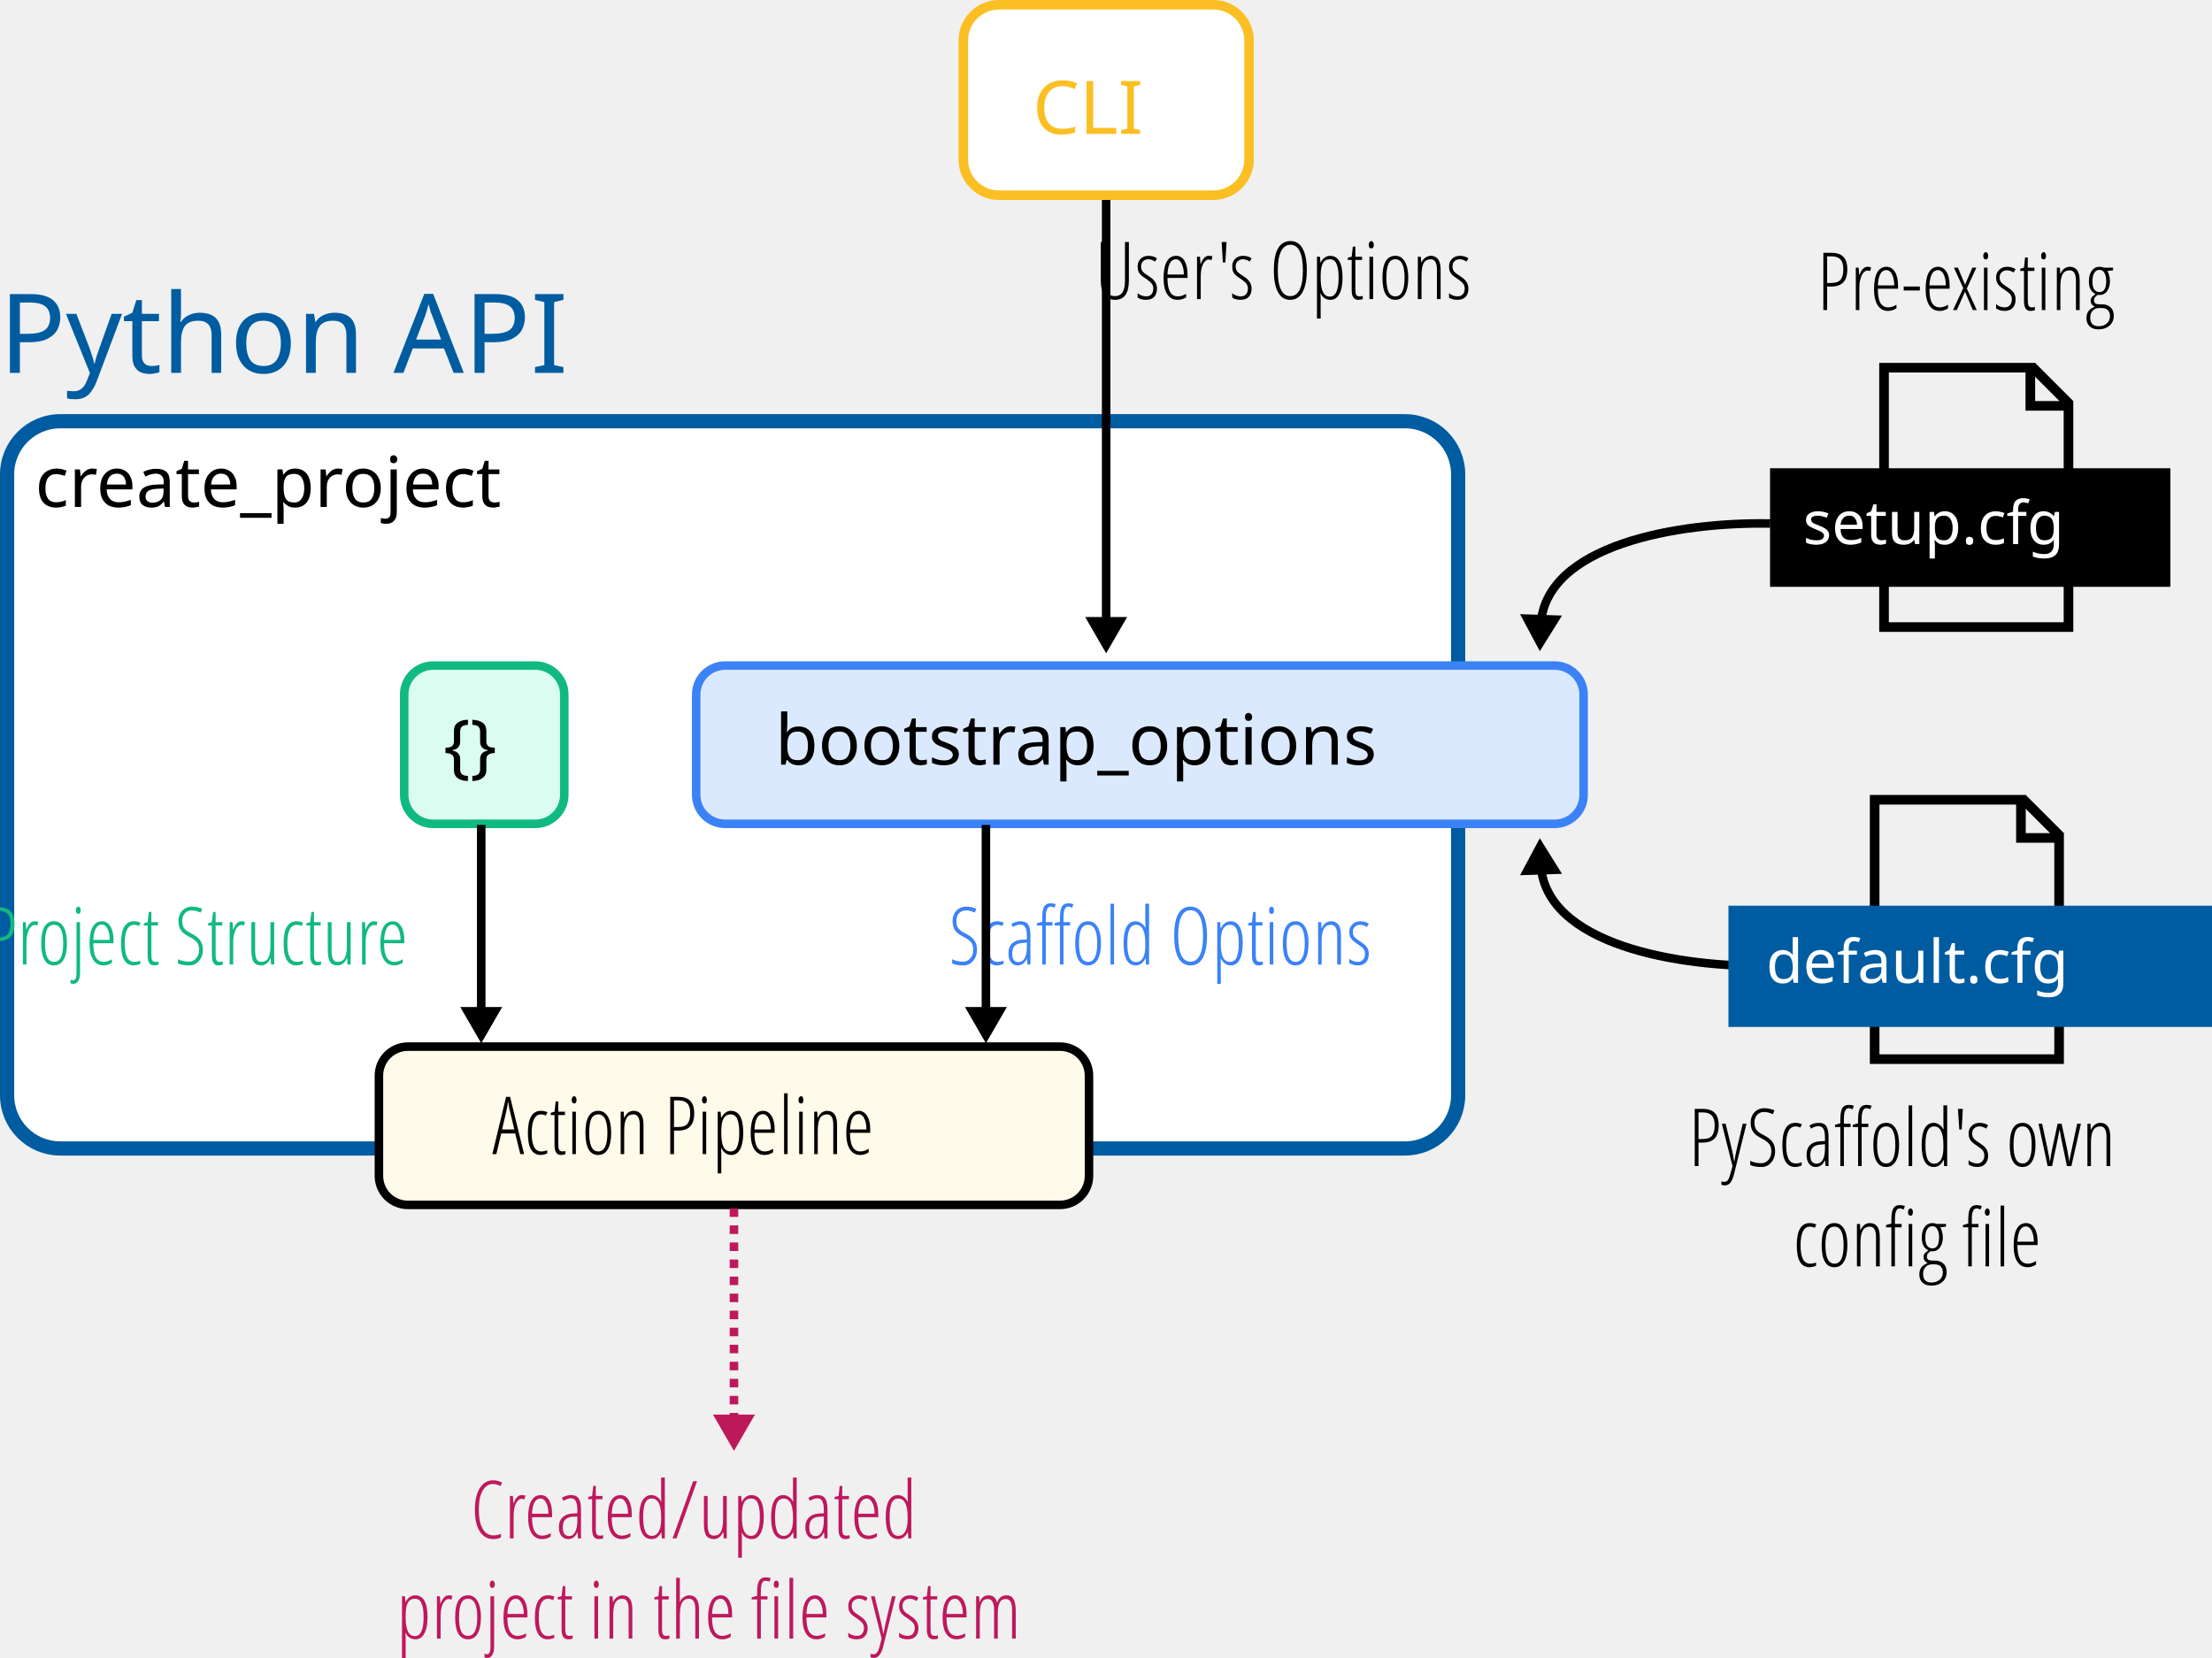
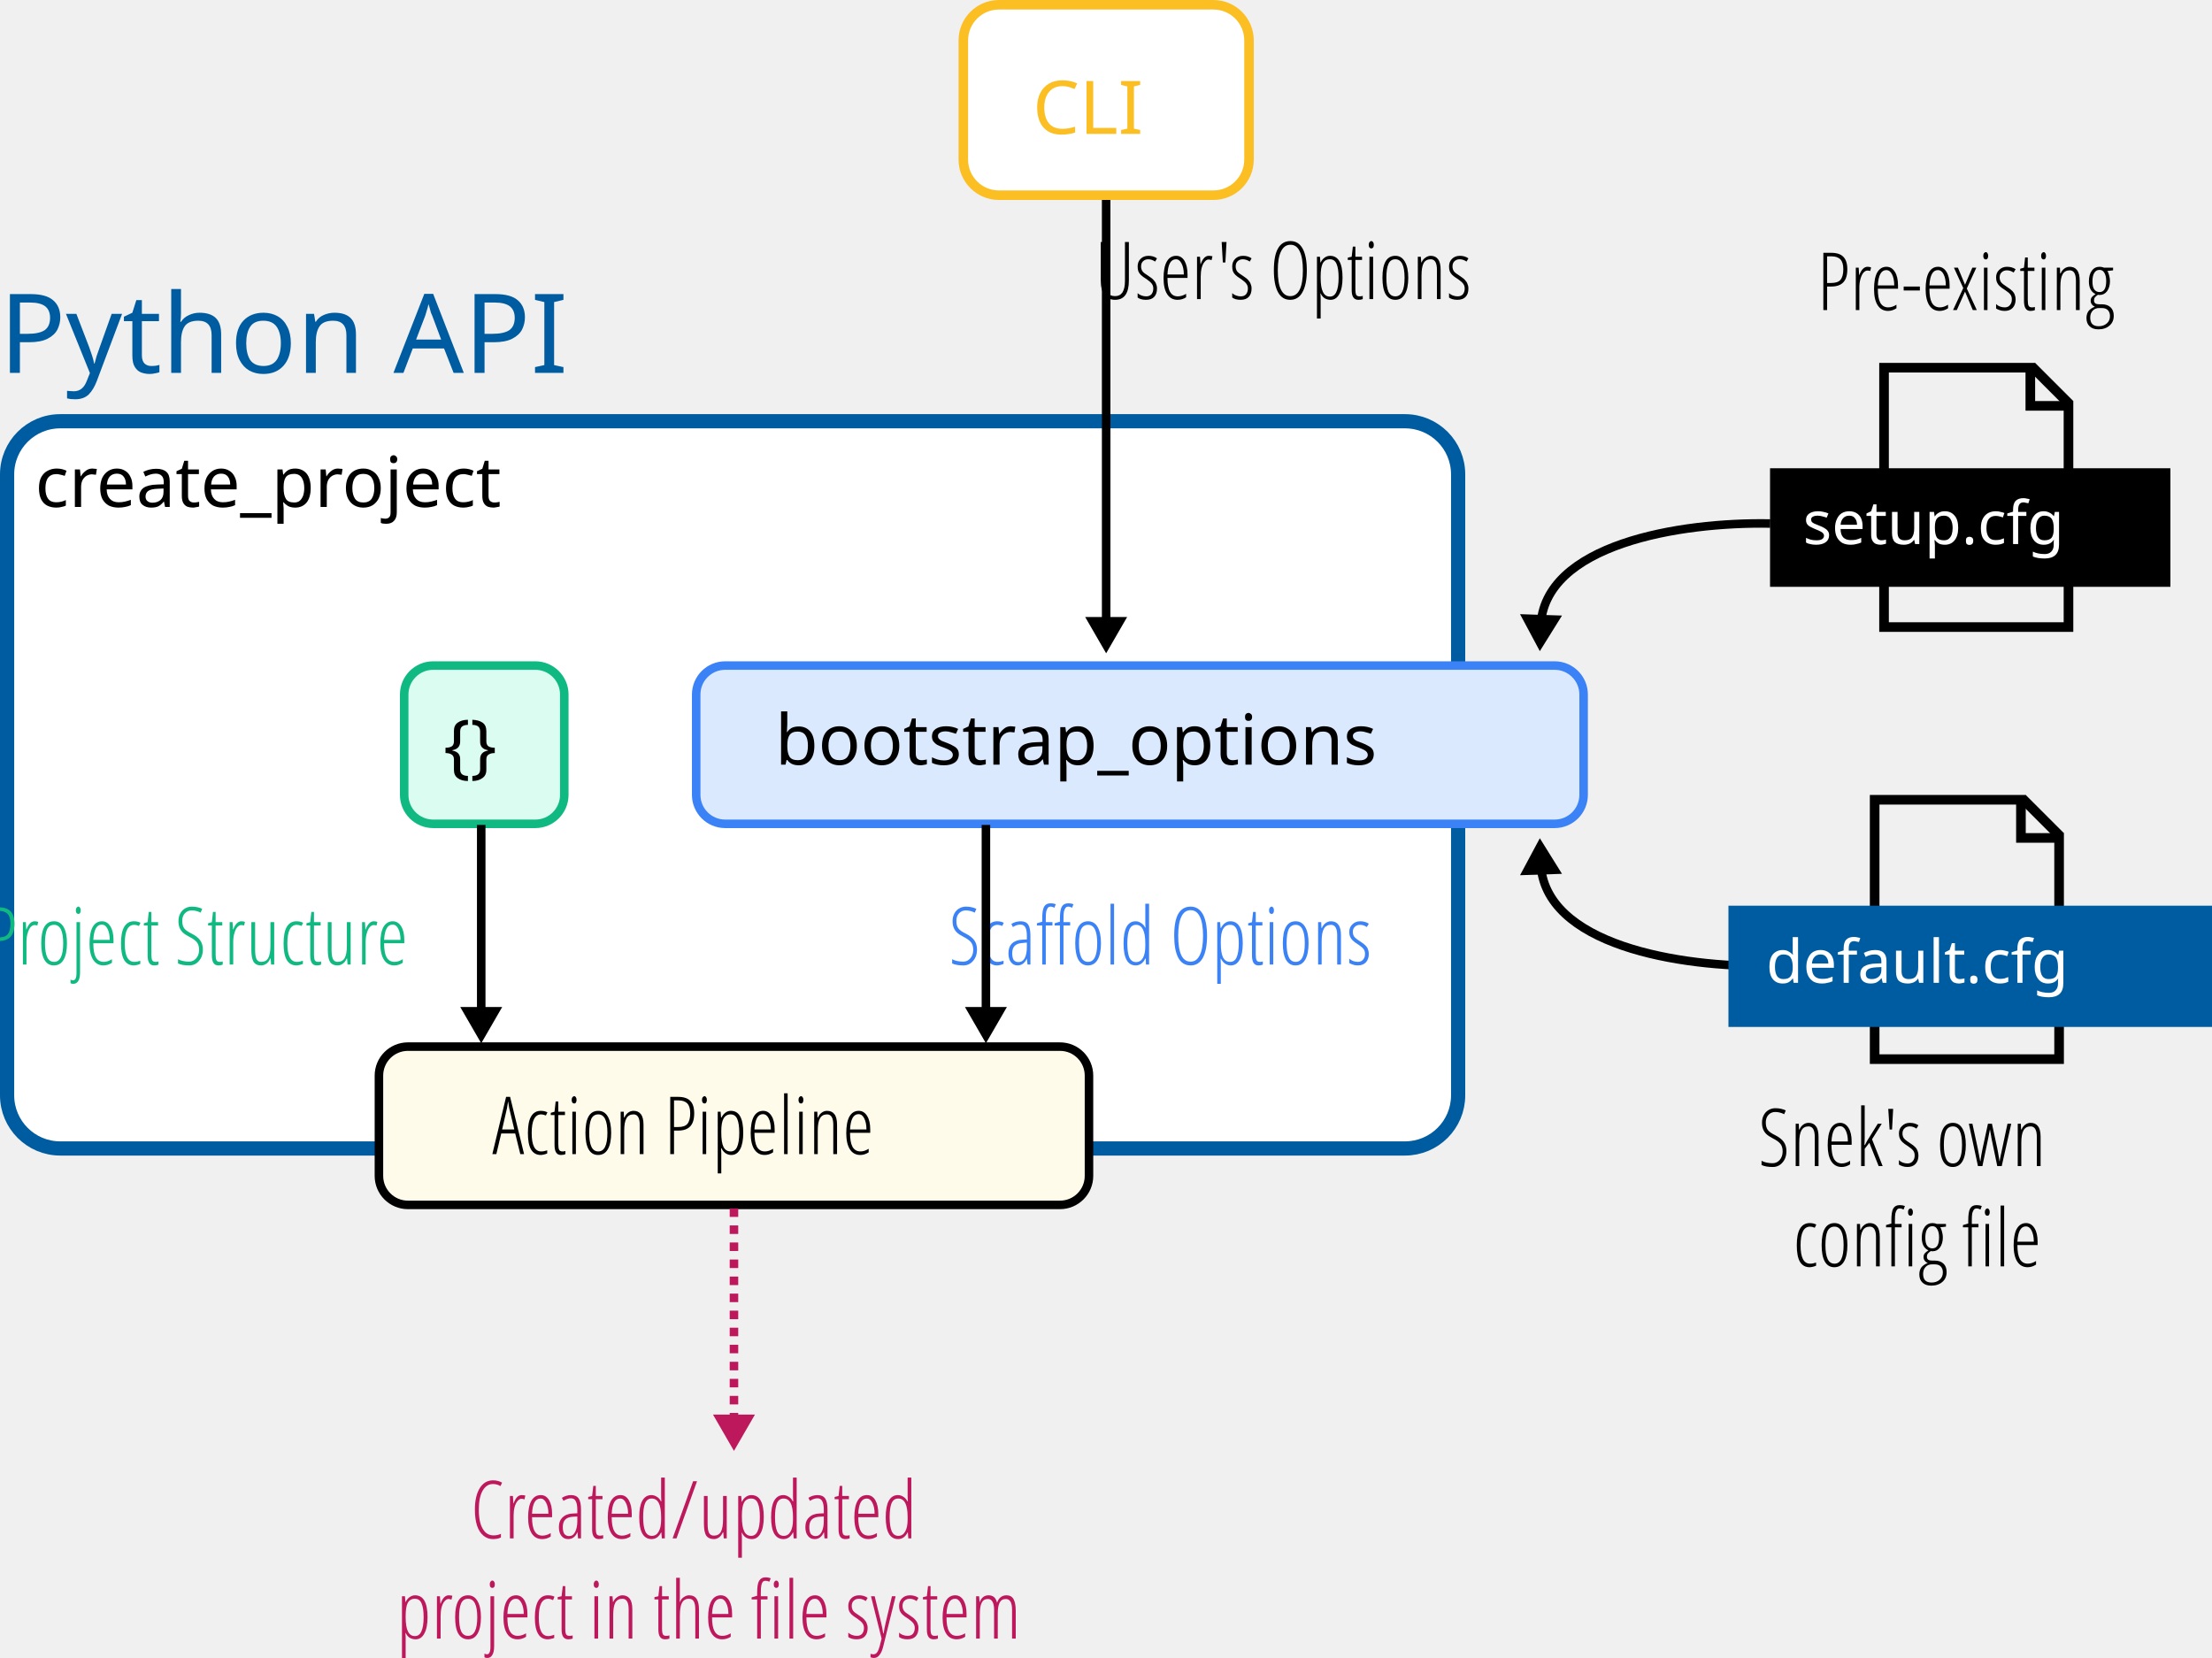
<svg xmlns="http://www.w3.org/2000/svg" width="150mm" height="112.432mm" viewBox="0 0 150 112.432" version="1.1" id="svg8">
  <defs id="defs2">
    <marker orient="auto" refY="0" refX="0" id="TriangleInM" style="overflow:visible">
      <path id="path1158" d="M 5.77,0 -2.88,5 V -5 Z" style="fill:#000000;fill-opacity:1;fill-rule:evenodd;stroke:#000000;stroke-width:1pt;stroke-opacity:1" transform="scale(-0.4)" />
    </marker>
    <marker orient="auto" refY="0" refX="0" id="Arrow2Sstart" style="overflow:visible">
      <path id="path1052" style="fill:#000000;fill-opacity:1;fill-rule:evenodd;stroke:#000000;stroke-width:0.625;stroke-linejoin:round;stroke-opacity:1" d="M 8.719,4.034 -2.207,0.016 8.719,-4.002 c -1.745,2.372 -1.735,5.617 -6e-7,8.035 z" transform="matrix(0.3,0,0,0.3,-0.69,0)" />
    </marker>
    <marker orient="auto" refY="0" refX="0" id="marker11851" style="overflow:visible">
      <path id="path11849" d="M 5.77,0 -2.88,5 V -5 Z" style="fill:#000000;fill-opacity:1;fill-rule:evenodd;stroke:#000000;stroke-width:1pt;stroke-opacity:1" transform="scale(0.4)" />
    </marker>
    <marker style="overflow:visible" id="marker11008" refX="0" refY="0" orient="auto">
      <path transform="scale(0.4)" style="fill:#000000;fill-opacity:1;fill-rule:evenodd;stroke:#000000;stroke-width:1pt;stroke-opacity:1" d="M 5.77,0 -2.88,5 V -5 Z" id="path11006" />
    </marker>
    <marker orient="auto" refY="0" refX="0" id="marker10150" style="overflow:visible">
      <path id="path10148" d="M 5.77,0 -2.88,5 V -5 Z" style="fill:#000000;fill-opacity:1;fill-rule:evenodd;stroke:#000000;stroke-width:1pt;stroke-opacity:1" transform="scale(0.4)" />
    </marker>
    <marker style="overflow:visible" id="marker9026" refX="0" refY="0" orient="auto">
      <path transform="scale(0.4)" style="fill:#000000;fill-opacity:1;fill-rule:evenodd;stroke:#000000;stroke-width:1pt;stroke-opacity:1" d="M 5.77,0 -2.88,5 V -5 Z" id="path9024" />
    </marker>
    <marker orient="auto" refY="0" refX="0" id="marker8881" style="overflow:visible">
      <path id="path8879" d="M 5.77,0 -2.88,5 V -5 Z" style="fill:#000000;fill-opacity:1;fill-rule:evenodd;stroke:#000000;stroke-width:1pt;stroke-opacity:1" transform="scale(0.4)" />
    </marker>
    <marker orient="auto" refY="0" refX="0" id="marker8419" style="overflow:visible">
      <path id="path8417" d="M 5.77,0 -2.88,5 V -5 Z" style="fill:#be185d;fill-opacity:1;fill-rule:evenodd;stroke:#be185d;stroke-width:1pt;stroke-opacity:1" transform="scale(0.4)" />
    </marker>
    <marker orient="auto" refY="0" refX="0" id="marker8275" style="overflow:visible">
      <path id="path8273" d="M 5.77,0 -2.88,5 V -5 Z" style="fill:#000000;fill-opacity:1;fill-rule:evenodd;stroke:#000000;stroke-width:1pt;stroke-opacity:1" transform="scale(0.4)" />
    </marker>
    <marker style="overflow:visible" id="marker7249" refX="0" refY="0" orient="auto">
      <path transform="scale(0.4)" style="fill:#000000;fill-opacity:1;fill-rule:evenodd;stroke:#000000;stroke-width:1pt;stroke-opacity:1" d="M 5.77,0 -2.88,5 V -5 Z" id="path7247" />
    </marker>
    <marker style="overflow:visible" id="marker4782" refX="0" refY="0" orient="auto">
      <path transform="scale(0.4)" style="fill:#000000;fill-opacity:1;fill-rule:evenodd;stroke:#000000;stroke-width:1pt;stroke-opacity:1" d="M 5.77,0 -2.88,5 V -5 Z" id="path4780" />
    </marker>
    <marker style="overflow:visible" id="marker4378" refX="0" refY="0" orient="auto">
      <path transform="scale(0.4)" style="fill:#000000;fill-opacity:1;fill-rule:evenodd;stroke:#000000;stroke-width:1pt;stroke-opacity:1" d="M 5.77,0 -2.88,5 V -5 Z" id="path4376" />
    </marker>
    <marker style="overflow:visible" id="marker3232" refX="0" refY="0" orient="auto">
      <path transform="scale(0.4)" style="fill:#000000;fill-opacity:1;fill-rule:evenodd;stroke:#000000;stroke-width:1pt;stroke-opacity:1" d="M 5.77,0 -2.88,5 V -5 Z" id="path3230" />
    </marker>
    <marker orient="auto" refY="0" refX="0" id="TriangleOutM" style="overflow:visible">
      <path id="path1167" d="M 5.77,0 -2.88,5 V -5 Z" style="fill:#000000;fill-opacity:1;fill-rule:evenodd;stroke:#000000;stroke-width:1pt;stroke-opacity:1" transform="scale(0.4)" />
    </marker>
    <marker orient="auto" refY="0" refX="0" id="Arrow1Send" style="overflow:visible">
      <path id="path1037" d="M 0,0 5,-5 -12.5,0 5,5 Z" style="fill:#000000;fill-opacity:1;fill-rule:evenodd;stroke:#000000;stroke-width:1pt;stroke-opacity:1" transform="matrix(-0.2,0,0,-0.2,-1.2,0)" />
    </marker>
    <marker orient="auto" refY="0" refX="0" id="Arrow1Mend" style="overflow:visible">
      <path id="path1031" d="M 0,0 5,-5 -12.5,0 5,5 Z" style="fill:#000000;fill-opacity:1;fill-rule:evenodd;stroke:#000000;stroke-width:1pt;stroke-opacity:1" transform="matrix(-0.4,0,0,-0.4,-4,0)" />
    </marker>
    <marker style="overflow:visible" id="marker2125" refX="0" refY="0" orient="auto">
      <path transform="scale(0.2)" style="fill:#000000;fill-opacity:1;fill-rule:evenodd;stroke:#000000;stroke-width:1pt;stroke-opacity:1" d="M 5.77,0 -2.88,5 V -5 Z" id="path2123" />
    </marker>
    <marker orient="auto" refY="0" refX="0" id="marker6805-2" style="overflow:visible">
      <path id="path6803-6" d="M 5.77,0 -2.88,5 V -5 Z" style="fill:#000000;fill-opacity:1;fill-rule:evenodd;stroke:#000000;stroke-width:1pt;stroke-opacity:1" transform="scale(0.4)" />
    </marker>
    <marker style="overflow:visible" id="marker7249-4" refX="0" refY="0" orient="auto">
      <path transform="scale(0.4)" style="fill:#000000;fill-opacity:1;fill-rule:evenodd;stroke:#000000;stroke-width:1pt;stroke-opacity:1" d="M 5.77,0 -2.88,5 V -5 Z" id="path7247-7" />
    </marker>
  </defs>
  <g id="layer1" transform="translate(-28.70637,-167.6906)">
    <path style="fill:none;stroke:#000000;stroke-width:0.578;stroke-linecap:butt;stroke-linejoin:miter;stroke-miterlimit:4;stroke-dasharray:none;stroke-opacity:1;marker-end:url(#TriangleOutM)" d="m 148.749,203.194 c -6.1,-0.119 -15.385,1.4 -15.57,7.014" id="path1020" />
    <path id="path4374" d="m 148.749,233.192 c -6.1,0.119 -15.385,-1.4 -15.57,-7.014" style="fill:none;stroke:#000000;stroke-width:0.578;stroke-linecap:butt;stroke-linejoin:miter;stroke-miterlimit:4;stroke-dasharray:none;stroke-opacity:1;marker-end:url(#marker4378)" />
    <g id="g8257" transform="matrix(0.9630042,0,0,0.9630042,2.241691,10.36337)">
      <rect style="fill:#ffffff;fill-opacity:1;fill-rule:nonzero;stroke:#005ca0;stroke-width:1;stroke-linecap:butt;stroke-linejoin:miter;stroke-miterlimit:4;stroke-dasharray:none;stroke-dashoffset:0;stroke-opacity:1;paint-order:markers fill stroke" id="rect827" width="102.178" height="51.212" x="27.981" y="193.036" ry="3.742" />
      <text xml:space="preserve" style="font-style:normal;font-weight:normal;font-size:10.583px;line-height:1.25;font-family:sans-serif;letter-spacing:0px;word-spacing:0px;fill:#005ca0;fill-opacity:1;stroke:none;stroke-width:0.265" x="27.43" y="189.628" id="text831">
        <tspan id="tspan829" x="27.43" y="189.628" style="font-style:normal;font-variant:normal;font-weight:normal;font-stretch:normal;font-size:7.761px;font-family:'Monoid Nerd Font';-inkscape-font-specification:'Monoid Nerd Font';fill:#005ca0;fill-opacity:1;stroke-width:0.265">Python API</tspan>
      </text>
      <text xml:space="preserve" style="font-style:normal;font-variant:normal;font-weight:300;font-stretch:normal;font-size:4.939px;line-height:1.25;font-family:'Fira Code';-inkscape-font-specification:'Fira Code, Light';font-variant-ligatures:normal;font-variant-caps:normal;font-variant-numeric:normal;font-feature-settings:normal;text-align:start;letter-spacing:0px;word-spacing:0px;writing-mode:lr-tb;text-anchor:start;fill:#000000;fill-opacity:1;stroke:none;stroke-width:0.265" x="29.962" y="199.069" id="text4720-4">
        <tspan id="tspan4718-9" x="29.962" y="199.069" style="font-style:normal;font-variant:normal;font-weight:300;font-stretch:normal;font-size:4.939px;font-family:'Fira Code';-inkscape-font-specification:'Fira Code, Light';font-variant-ligatures:normal;font-variant-caps:normal;font-variant-numeric:normal;font-feature-settings:normal;text-align:start;writing-mode:lr-tb;text-anchor:start;stroke-width:0.265">create_project</tspan>
      </text>
    </g>
    <g id="g864" transform="matrix(0.9630042,0,0,0.9630042,-168.9226,52.29062)">
      <rect style="fill:#dbe9fe;fill-opacity:1;fill-rule:nonzero;stroke:#3b82f6;stroke-width:0.6;stroke-linecap:butt;stroke-linejoin:miter;stroke-miterlimit:4;stroke-dasharray:none;stroke-dashoffset:0;stroke-opacity:1;paint-order:markers fill stroke" id="rect821" width="62.49" height="11.146" x="254.245" y="166.703" ry="2.041" />
      <text id="text859" y="173.678" x="285.487" style="font-style:normal;font-variant:normal;font-weight:300;font-stretch:normal;font-size:4.939px;line-height:1.25;font-family:'Fira Code';-inkscape-font-specification:'Fira Code, Light';font-variant-ligatures:normal;font-variant-caps:normal;font-variant-numeric:normal;font-feature-settings:normal;text-align:start;letter-spacing:0px;word-spacing:0px;writing-mode:lr-tb;text-anchor:start;fill:#000000;fill-opacity:1;stroke:none;stroke-width:0.265" xml:space="preserve">
        <tspan style="font-style:normal;font-variant:normal;font-weight:300;font-stretch:normal;font-size:4.939px;font-family:'Fira Code';-inkscape-font-specification:'Fira Code, Light';font-variant-ligatures:normal;font-variant-caps:normal;font-variant-numeric:normal;font-feature-settings:normal;text-align:center;writing-mode:lr-tb;text-anchor:middle;stroke-width:0.265" y="173.678" x="285.487" id="tspan857">bootstrap_options</tspan>
      </text>
    </g>
    <g id="g1005" transform="matrix(0.9630042,0,0,0.9630042,141.0172,28.745)">
      <g id="g993">
        <g transform="matrix(0.1692745,0,0,0.1692745,12.46014,166.4818)" id="g948">
          <path style="fill:none;fill-opacity:1;fill-rule:nonzero;stroke:#000000;stroke-width:15.118;stroke-linecap:square;stroke-linejoin:miter;stroke-miterlimit:4;stroke-dasharray:none;stroke-dashoffset:0;stroke-opacity:1" d="M 80,82.52 V 490.332 H 370 V 142.52 H 310 V 82.52 h -76.964 z" transform="scale(0.2645833)" id="rect815-3" />
          <path style="color:#000000;font-style:normal;font-variant:normal;font-weight:normal;font-stretch:normal;font-size:medium;line-height:normal;font-family:sans-serif;font-variant-ligatures:normal;font-variant-position:normal;font-variant-caps:normal;font-variant-numeric:normal;font-variant-alternates:normal;font-feature-settings:normal;text-indent:0;text-align:start;text-decoration:none;text-decoration-line:none;text-decoration-style:solid;text-decoration-color:#000000;letter-spacing:normal;word-spacing:normal;text-transform:none;writing-mode:lr-tb;direction:ltr;text-orientation:mixed;dominant-baseline:auto;baseline-shift:baseline;text-anchor:start;white-space:normal;shape-padding:0;clip-rule:nonzero;display:inline;overflow:visible;visibility:visible;opacity:1;isolation:auto;mix-blend-mode:normal;color-interpolation:sRGB;color-interpolation-filters:linearRGB;solid-color:#000000;solid-opacity:1;vector-effect:none;fill:#000000;fill-opacity:1;fill-rule:nonzero;stroke:none;stroke-width:4;stroke-linecap:butt;stroke-linejoin:miter;stroke-miterlimit:4;stroke-dasharray:none;stroke-dashoffset:0;stroke-opacity:1;paint-order:markers fill stroke;color-rendering:auto;image-rendering:auto;shape-rendering:auto;text-rendering:auto;enable-background:accumulate" d="m 84.021,19.834 -2.884,2.885 15.875,15.875 2.884,-2.885 z" id="path2983" />
        </g>
        <g id="g953" transform="translate(51.97173,-8.315476)">
          <rect ry="0" y="185.875" x="-43.656" height="7.749" width="27.592" id="rect948" style="fill:#000000;fill-opacity:1;fill-rule:nonzero;stroke:#000000;stroke-width:0.6;stroke-linecap:butt;stroke-linejoin:miter;stroke-miterlimit:4;stroke-dasharray:none;stroke-dashoffset:0;stroke-opacity:1;paint-order:markers fill stroke" />
          <text xml:space="preserve" style="font-style:normal;font-variant:normal;font-weight:300;font-stretch:condensed;font-size:5.644px;line-height:1.25;font-family:'Open Sans Condensed Light';-inkscape-font-specification:'Open Sans Condensed Light, Light Condensed';font-variant-ligatures:normal;font-variant-caps:normal;font-variant-numeric:normal;font-feature-settings:normal;text-align:start;letter-spacing:0px;word-spacing:0px;writing-mode:lr-tb;text-anchor:start;fill:#ffffff;fill-opacity:1;stroke:none;stroke-width:0.265" x="-41.641" y="190.915" id="text926">
            <tspan style="font-style:normal;font-variant:normal;font-weight:normal;font-stretch:normal;font-size:4.233px;font-family:'Fira Code';-inkscape-font-specification:'Fira Code';fill:#ffffff" id="tspan935" x="-41.641" y="190.915">setup.cfg</tspan>
          </text>
        </g>
      </g>
      <text id="text944" y="166.118" x="11.331" style="font-style:normal;font-variant:normal;font-weight:300;font-stretch:condensed;font-size:5.644px;line-height:1.25;font-family:'Open Sans Condensed Light';-inkscape-font-specification:'Open Sans Condensed Light,  Light Condensed';font-variant-ligatures:normal;font-variant-caps:normal;font-variant-numeric:normal;font-feature-settings:normal;text-align:start;letter-spacing:0px;word-spacing:0px;writing-mode:lr-tb;text-anchor:start;fill:#000000;fill-opacity:1;stroke:none;stroke-width:0.265" xml:space="preserve">
        <tspan y="166.118" x="11.331" id="tspan942">Pre-existing</tspan>
      </text>
    </g>
    <g id="g1018" transform="matrix(0.9630042,0,0,0.9630042,134.9204,28.381)">
      <g id="g984">
        <g id="g969" transform="matrix(0.1692745,0,0,0.1692745,18.12978,197.2869)">
          <path id="path965" transform="scale(0.2645833)" d="M 80,82.52 V 490.332 H 370 V 142.52 H 310 V 82.52 h -76.964 z" style="fill:none;fill-opacity:1;fill-rule:nonzero;stroke:#000000;stroke-width:15.118;stroke-linecap:square;stroke-linejoin:miter;stroke-miterlimit:4;stroke-dasharray:none;stroke-dashoffset:0;stroke-opacity:1" />
          <path id="path967" d="m 84.021,19.834 -2.884,2.885 15.875,15.875 2.884,-2.885 z" style="color:#000000;font-style:normal;font-variant:normal;font-weight:normal;font-stretch:normal;font-size:medium;line-height:normal;font-family:sans-serif;font-variant-ligatures:normal;font-variant-position:normal;font-variant-caps:normal;font-variant-numeric:normal;font-variant-alternates:normal;font-feature-settings:normal;text-indent:0;text-align:start;text-decoration:none;text-decoration-line:none;text-decoration-style:solid;text-decoration-color:#000000;letter-spacing:normal;word-spacing:normal;text-transform:none;writing-mode:lr-tb;direction:ltr;text-orientation:mixed;dominant-baseline:auto;baseline-shift:baseline;text-anchor:start;white-space:normal;shape-padding:0;clip-rule:nonzero;display:inline;overflow:visible;visibility:visible;opacity:1;isolation:auto;mix-blend-mode:normal;color-interpolation:sRGB;color-interpolation-filters:linearRGB;solid-color:#000000;solid-opacity:1;vector-effect:none;fill:#000000;fill-opacity:1;fill-rule:nonzero;stroke:none;stroke-width:4;stroke-linecap:butt;stroke-linejoin:miter;stroke-miterlimit:4;stroke-dasharray:none;stroke-dashoffset:0;stroke-opacity:1;paint-order:markers fill stroke;color-rendering:auto;image-rendering:auto;shape-rendering:auto;text-rendering:auto;enable-background:accumulate" />
        </g>
        <g transform="translate(55.37351,22.86756)" id="g961">
          <rect style="fill:#005ca0;fill-opacity:1;fill-rule:nonzero;stroke:#005ca0;stroke-width:0.6;stroke-linecap:butt;stroke-linejoin:miter;stroke-miterlimit:4;stroke-dasharray:none;stroke-dashoffset:0;stroke-opacity:1;paint-order:markers fill stroke" id="rect955" width="33.451" height="7.938" x="-43.656" y="185.875" ry="0" />
          <text id="text959" y="191.01" x="-41.305" style="font-style:normal;font-variant:normal;font-weight:300;font-stretch:condensed;font-size:5.644px;line-height:1.25;font-family:'Open Sans Condensed Light';-inkscape-font-specification:'Open Sans Condensed Light, Light Condensed';font-variant-ligatures:normal;font-variant-caps:normal;font-variant-numeric:normal;font-feature-settings:normal;text-align:start;letter-spacing:0px;word-spacing:0px;writing-mode:lr-tb;text-anchor:start;fill:#ffffff;fill-opacity:1;stroke:none;stroke-width:0.265" xml:space="preserve">
            <tspan y="191.01" x="-41.305" id="tspan957" style="font-style:normal;font-variant:normal;font-weight:normal;font-stretch:normal;font-size:4.233px;font-family:'Fira Code';-inkscape-font-specification:'Fira Code';fill:#ffffff">default.cfg</tspan>
          </text>
        </g>
      </g>
      <text xml:space="preserve" style="font-style:normal;font-variant:normal;font-weight:300;font-stretch:condensed;font-size:5.644px;line-height:1.25;font-family:'Open Sans Condensed Light';-inkscape-font-specification:'Open Sans Condensed Light,  Light Condensed';font-variant-ligatures:normal;font-variant-caps:normal;font-variant-numeric:normal;font-feature-settings:normal;text-align:start;letter-spacing:0px;word-spacing:0px;writing-mode:lr-tb;text-anchor:start;fill:#000000;fill-opacity:1;stroke:none;stroke-width:0.265" x="28.419" y="226.783" id="text973">
-         <tspan style="text-align:center;text-anchor:middle" id="tspan971" x="28.419" y="226.783">PyScaffold's own</tspan>
+         <tspan style="text-align:center;text-anchor:middle" id="tspan971" x="28.419" y="226.783">Snek's own</tspan>
        <tspan style="text-align:center;text-anchor:middle" id="tspan975" x="28.419" y="233.839">config file</tspan>
      </text>
    </g>
    <path id="path4778" d="m 103.717,180.881 v 29.473" style="fill:none;stroke:#000000;stroke-width:0.578;stroke-linecap:butt;stroke-linejoin:miter;stroke-miterlimit:4;stroke-dasharray:none;stroke-opacity:1;marker-end:url(#marker4782)" />
    <g id="g6777" transform="matrix(0.9630042,0,0,0.9630042,-35.33724,69.47628)" />
    <g id="g12869" transform="matrix(0.9630042,0,0,0.9630042,1.062016,10.36337)">
      <rect ry="2.041" y="210.241" x="57.168" height="11.146" width="11.274" id="rect4716" style="fill:#dafcf1;fill-opacity:1;fill-rule:nonzero;stroke:#10b981;stroke-width:0.6;stroke-linecap:butt;stroke-linejoin:miter;stroke-miterlimit:4;stroke-dasharray:none;stroke-dashoffset:0;stroke-opacity:1;paint-order:markers fill stroke" />
      <text xml:space="preserve" style="font-style:normal;font-variant:normal;font-weight:300;font-stretch:normal;font-size:4.939px;line-height:1.25;font-family:'Fira Code';-inkscape-font-specification:'Fira Code, Light';font-variant-ligatures:normal;font-variant-caps:normal;font-variant-numeric:normal;font-feature-settings:normal;text-align:start;letter-spacing:0px;word-spacing:0px;writing-mode:lr-tb;text-anchor:start;fill:#000000;fill-opacity:1;stroke:none;stroke-width:0.265" x="59.936" y="217.587" id="text4720">
        <tspan id="tspan4718" x="59.936" y="217.587" style="font-style:normal;font-variant:normal;font-weight:300;font-stretch:normal;font-size:4.939px;font-family:'Fira Code';-inkscape-font-specification:'Fira Code, Light';font-variant-ligatures:normal;font-variant-caps:normal;font-variant-numeric:normal;font-feature-settings:normal;text-align:start;writing-mode:lr-tb;text-anchor:start;stroke-width:0.265">{}</tspan>
      </text>
    </g>
    <g transform="matrix(0.9630042,0,0,0.9630042,-204.8705,60.50986)" id="g9228">
      <text id="text8853" y="179.222" x="260.075" style="font-style:normal;font-variant:normal;font-weight:300;font-stretch:condensed;font-size:5.644px;line-height:1.25;font-family:'Open Sans Condensed Light';-inkscape-font-specification:'Open Sans Condensed Light, Light Condensed';font-variant-ligatures:normal;font-variant-caps:normal;font-variant-numeric:normal;font-feature-settings:normal;text-align:start;letter-spacing:0px;word-spacing:0px;writing-mode:lr-tb;text-anchor:start;fill:#10b981;fill-opacity:1;stroke:none;stroke-width:0.265" xml:space="preserve">
        <tspan id="tspan8851" y="179.222" x="260.075" style="text-align:center;text-anchor:middle;fill:#10b981;fill-opacity:1;stroke-width:0.265">Project Structure</tspan>
      </text>
      <text xml:space="preserve" style="font-style:normal;font-variant:normal;font-weight:300;font-stretch:condensed;font-size:5.644px;line-height:1.25;font-family:'Open Sans Condensed Light';-inkscape-font-specification:'Open Sans Condensed Light, Light Condensed';font-variant-ligatures:normal;font-variant-caps:normal;font-variant-numeric:normal;font-feature-settings:normal;text-align:start;letter-spacing:0px;word-spacing:0px;writing-mode:lr-tb;text-anchor:start;fill:#3b82f6;fill-opacity:1;stroke:none;stroke-width:0.265" x="327.96" y="179.222" id="text9148">
        <tspan style="text-align:center;text-anchor:middle;fill:#3b82f6;fill-opacity:1;stroke-width:0.265" x="327.96" y="179.222" id="tspan9146">Scaffold Options</tspan>
      </text>
    </g>
    <g id="g7801" transform="matrix(0.9630042,0,0,0.9630042,-71.70012,-40.23161)">
      <rect ry="2.041" y="289.615" x="130.947" height="11.146" width="50" id="rect7730" style="fill:#fffbeb;fill-opacity:1;fill-rule:nonzero;stroke:#000000;stroke-width:0.6;stroke-linecap:butt;stroke-linejoin:miter;stroke-miterlimit:4;stroke-dasharray:none;stroke-dashoffset:0;stroke-opacity:1;paint-order:markers fill stroke" />
      <text id="text973-4" y="297.184" x="156.081" style="font-style:normal;font-variant:normal;font-weight:300;font-stretch:condensed;font-size:5.644px;line-height:1.25;font-family:'Open Sans Condensed Light';-inkscape-font-specification:'Open Sans Condensed Light, Light Condensed';font-variant-ligatures:normal;font-variant-caps:normal;font-variant-numeric:normal;font-feature-settings:normal;text-align:start;letter-spacing:0px;word-spacing:0px;writing-mode:lr-tb;text-anchor:start;fill:#000000;fill-opacity:1;stroke:none;stroke-width:0.265" xml:space="preserve">
        <tspan y="297.184" x="156.081" id="tspan975-2" style="text-align:center;text-anchor:middle;stroke-width:0.265">Action Pipeline</tspan>
      </text>
    </g>
    <path style="fill:none;stroke:#000000;stroke-width:0.578;stroke-linecap:butt;stroke-linejoin:miter;stroke-miterlimit:4;stroke-dasharray:none;stroke-opacity:1;marker-end:url(#marker6805-2)" d="m 61.339,223.635 v 13.166" id="path7645-9" />
    <path id="path7647-9" d="m 95.564,223.635 v 13.166" style="fill:none;stroke:#000000;stroke-width:0.578;stroke-linecap:butt;stroke-linejoin:miter;stroke-miterlimit:4;stroke-dasharray:none;stroke-opacity:1;marker-end:url(#marker7249-4)" />
    <text xml:space="preserve" style="font-style:normal;font-variant:normal;font-weight:300;font-stretch:condensed;font-size:5.436px;line-height:1.25;font-family:'Open Sans Condensed Light';-inkscape-font-specification:'Open Sans Condensed Light, Light Condensed';font-variant-ligatures:normal;font-variant-caps:normal;font-variant-numeric:normal;font-feature-settings:normal;text-align:start;letter-spacing:0px;word-spacing:0px;writing-mode:lr-tb;text-anchor:start;fill:#000000;fill-opacity:1;stroke:none;stroke-width:0.255" x="118.272" y="187.976" id="text973-5-6">
      <tspan style="text-align:center;text-anchor:middle;stroke-width:0.255" x="118.272" y="187.976" id="tspan7982">User's Options</tspan>
    </text>
    <path style="fill:none;stroke:#be185d;stroke-width:0.578;stroke-linecap:butt;stroke-linejoin:miter;stroke-miterlimit:4;stroke-dasharray:0.578, 0.578;stroke-dashoffset:0;stroke-opacity:1;marker-end:url(#marker8419)" d="m 78.478,249.639 v 14.804" id="path8415" />
    <text id="text8741" y="272.022" x="79.325" style="font-style:normal;font-variant:normal;font-weight:300;font-stretch:condensed;font-size:5.436px;line-height:1.25;font-family:'Open Sans Condensed Light';-inkscape-font-specification:'Open Sans Condensed Light, Light Condensed';font-variant-ligatures:normal;font-variant-caps:normal;font-variant-numeric:normal;font-feature-settings:normal;text-align:start;letter-spacing:0px;word-spacing:0px;writing-mode:lr-tb;text-anchor:start;fill:#be185d;fill-opacity:1;stroke:none;stroke-width:0.255" xml:space="preserve">
      <tspan id="tspan8739" y="272.022" x="79.325" style="text-align:center;text-anchor:middle;fill:#be185d;fill-opacity:1;stroke-width:0.255">Created/updated</tspan>
      <tspan y="278.817" x="79.325" style="text-align:center;text-anchor:middle;fill:#be185d;fill-opacity:1;stroke-width:0.255" id="tspan8743">project in the file system</tspan>
    </text>
    <g id="g8110" transform="matrix(0.6457742,0,0,0.6457742,34.79078,91.31494)">
      <rect ry="3.742" y="118.77" x="91.735" height="20" width="30" id="rect815" style="fill:#ffffff;fill-opacity:1;fill-rule:nonzero;stroke:#fbbf24;stroke-width:1;stroke-linecap:butt;stroke-linejoin:miter;stroke-miterlimit:4;stroke-dasharray:none;stroke-dashoffset:0;stroke-opacity:1;paint-order:markers fill stroke" />
      <text id="text819" y="132.327" x="99.019" style="font-style:normal;font-weight:normal;font-size:10.583px;line-height:1.25;font-family:sans-serif;letter-spacing:0px;word-spacing:0px;fill:#fbbf24;fill-opacity:1;stroke:none;stroke-width:0.265" xml:space="preserve">
        <tspan style="font-style:normal;font-variant:normal;font-weight:normal;font-stretch:normal;font-size:7.761px;font-family:'Monoid Nerd Font';-inkscape-font-specification:'Monoid Nerd Font';fill:#fbbf24;fill-opacity:1;stroke-width:0.265" y="132.327" x="99.019" id="tspan817">CLI</tspan>
      </text>
    </g>
  </g>
</svg>
